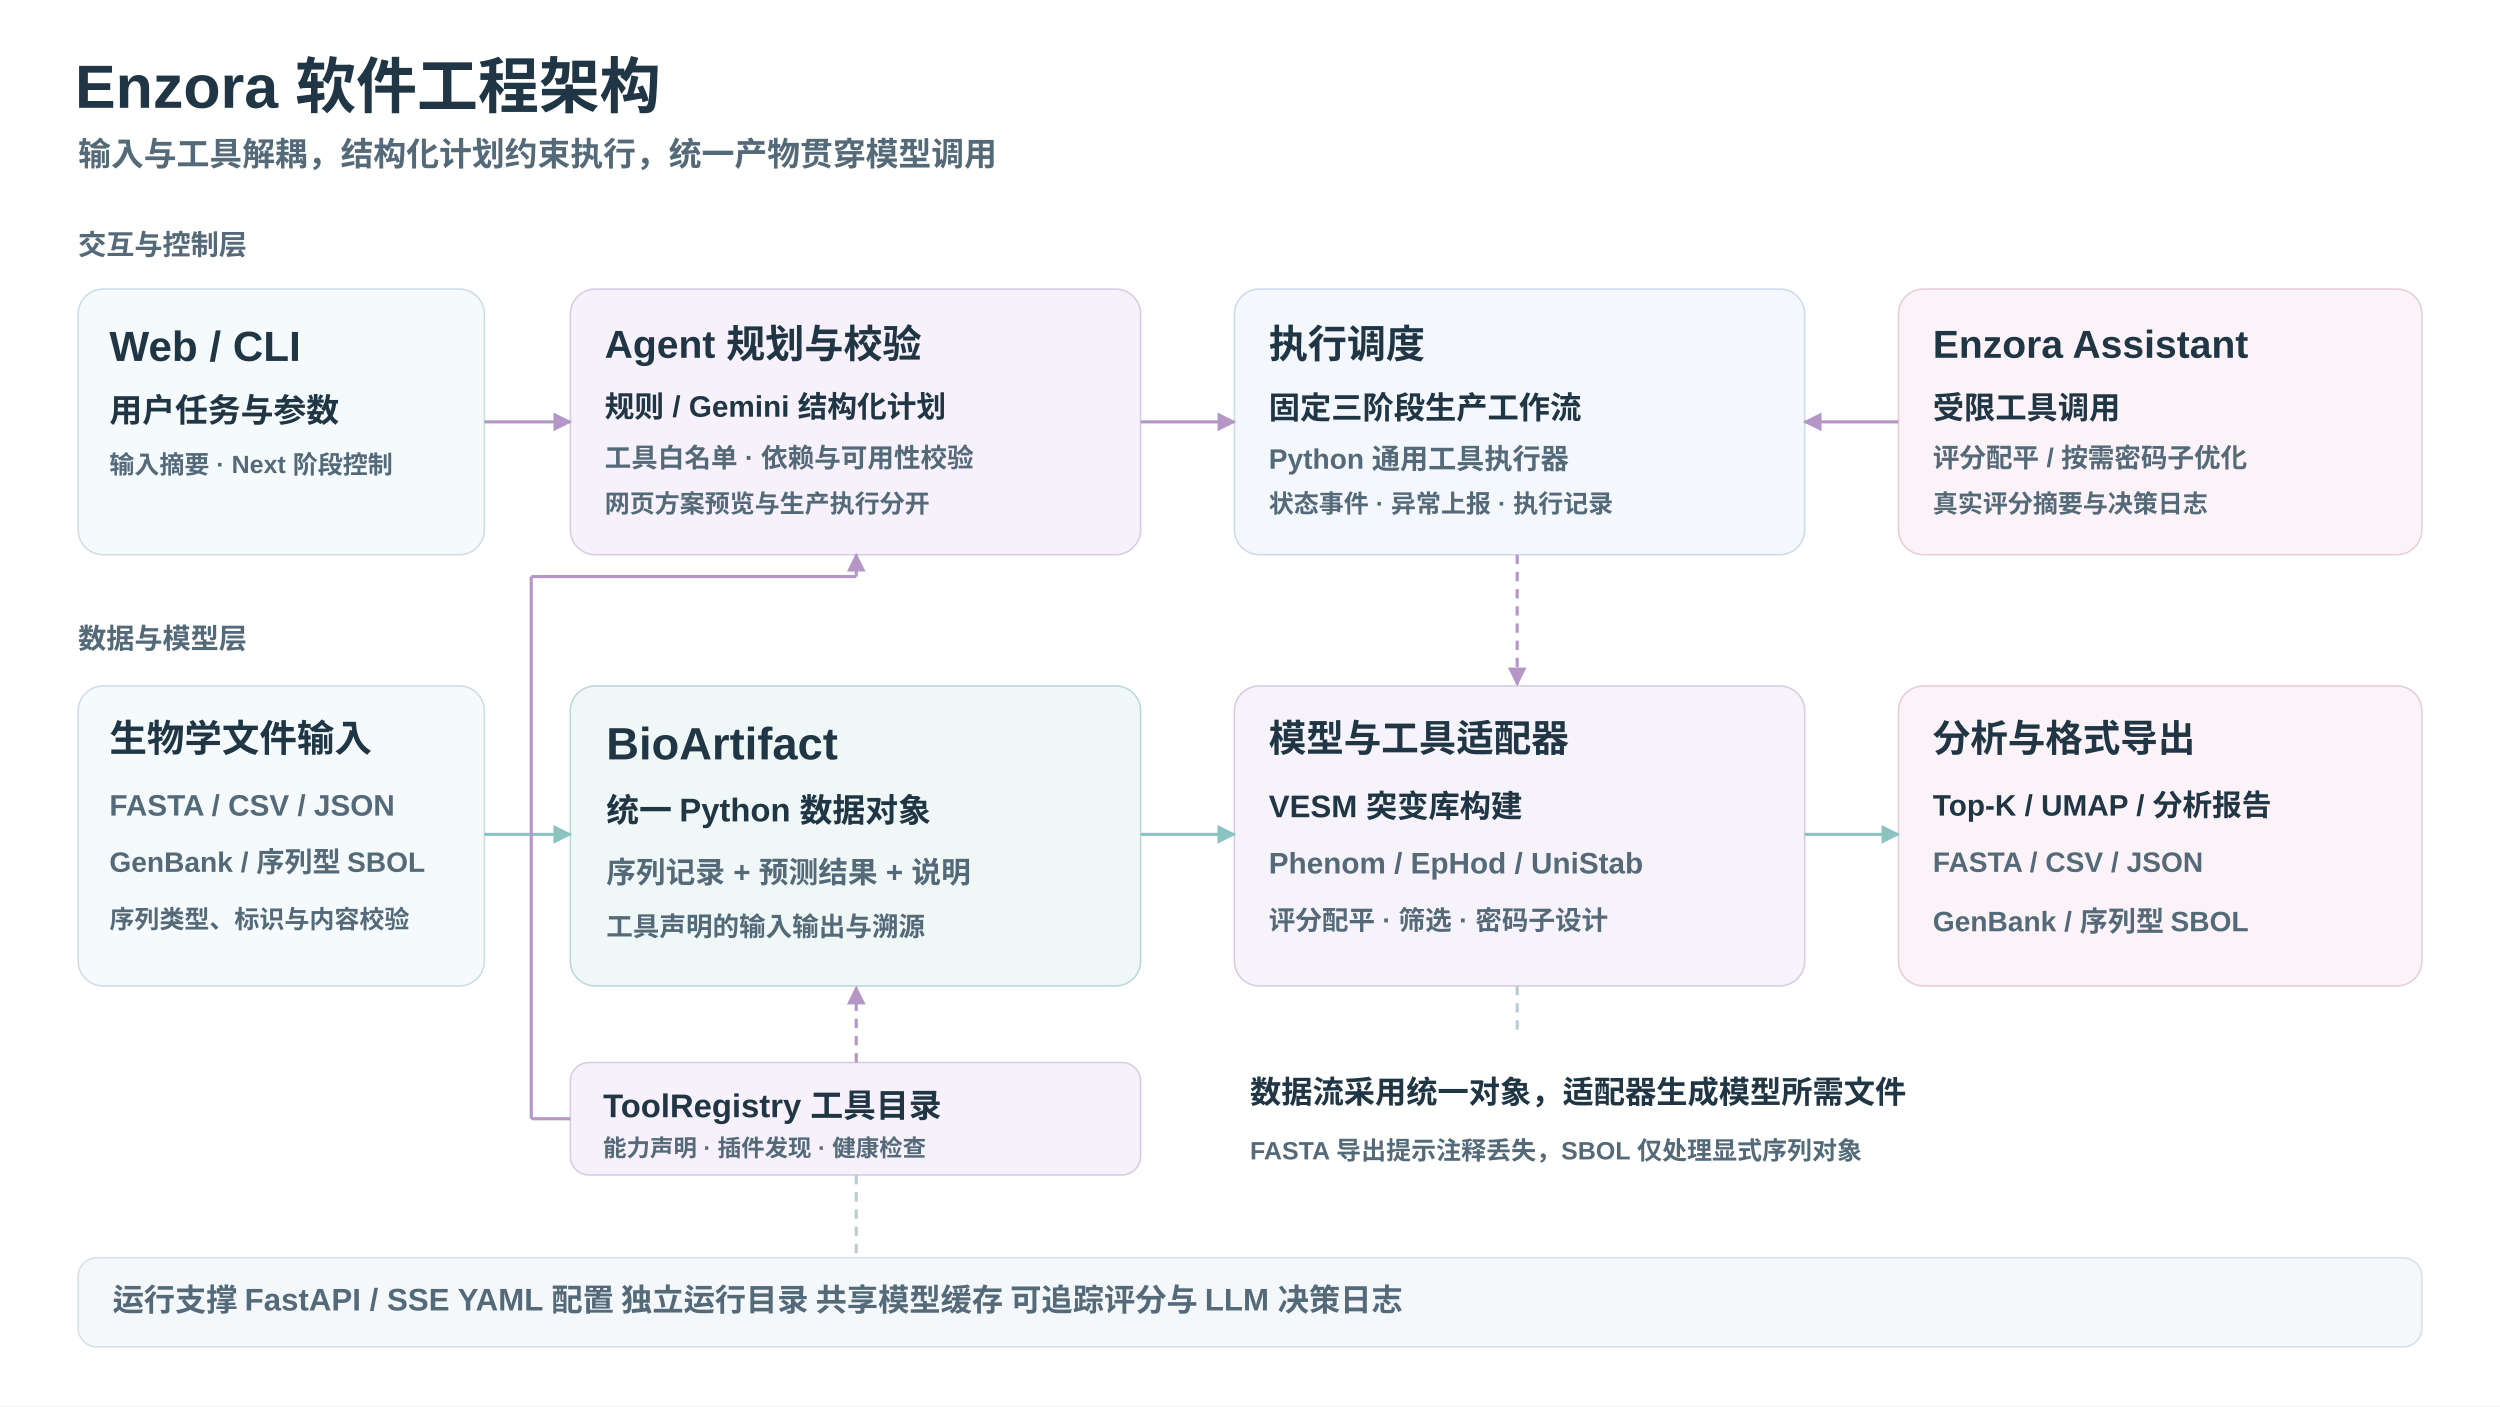
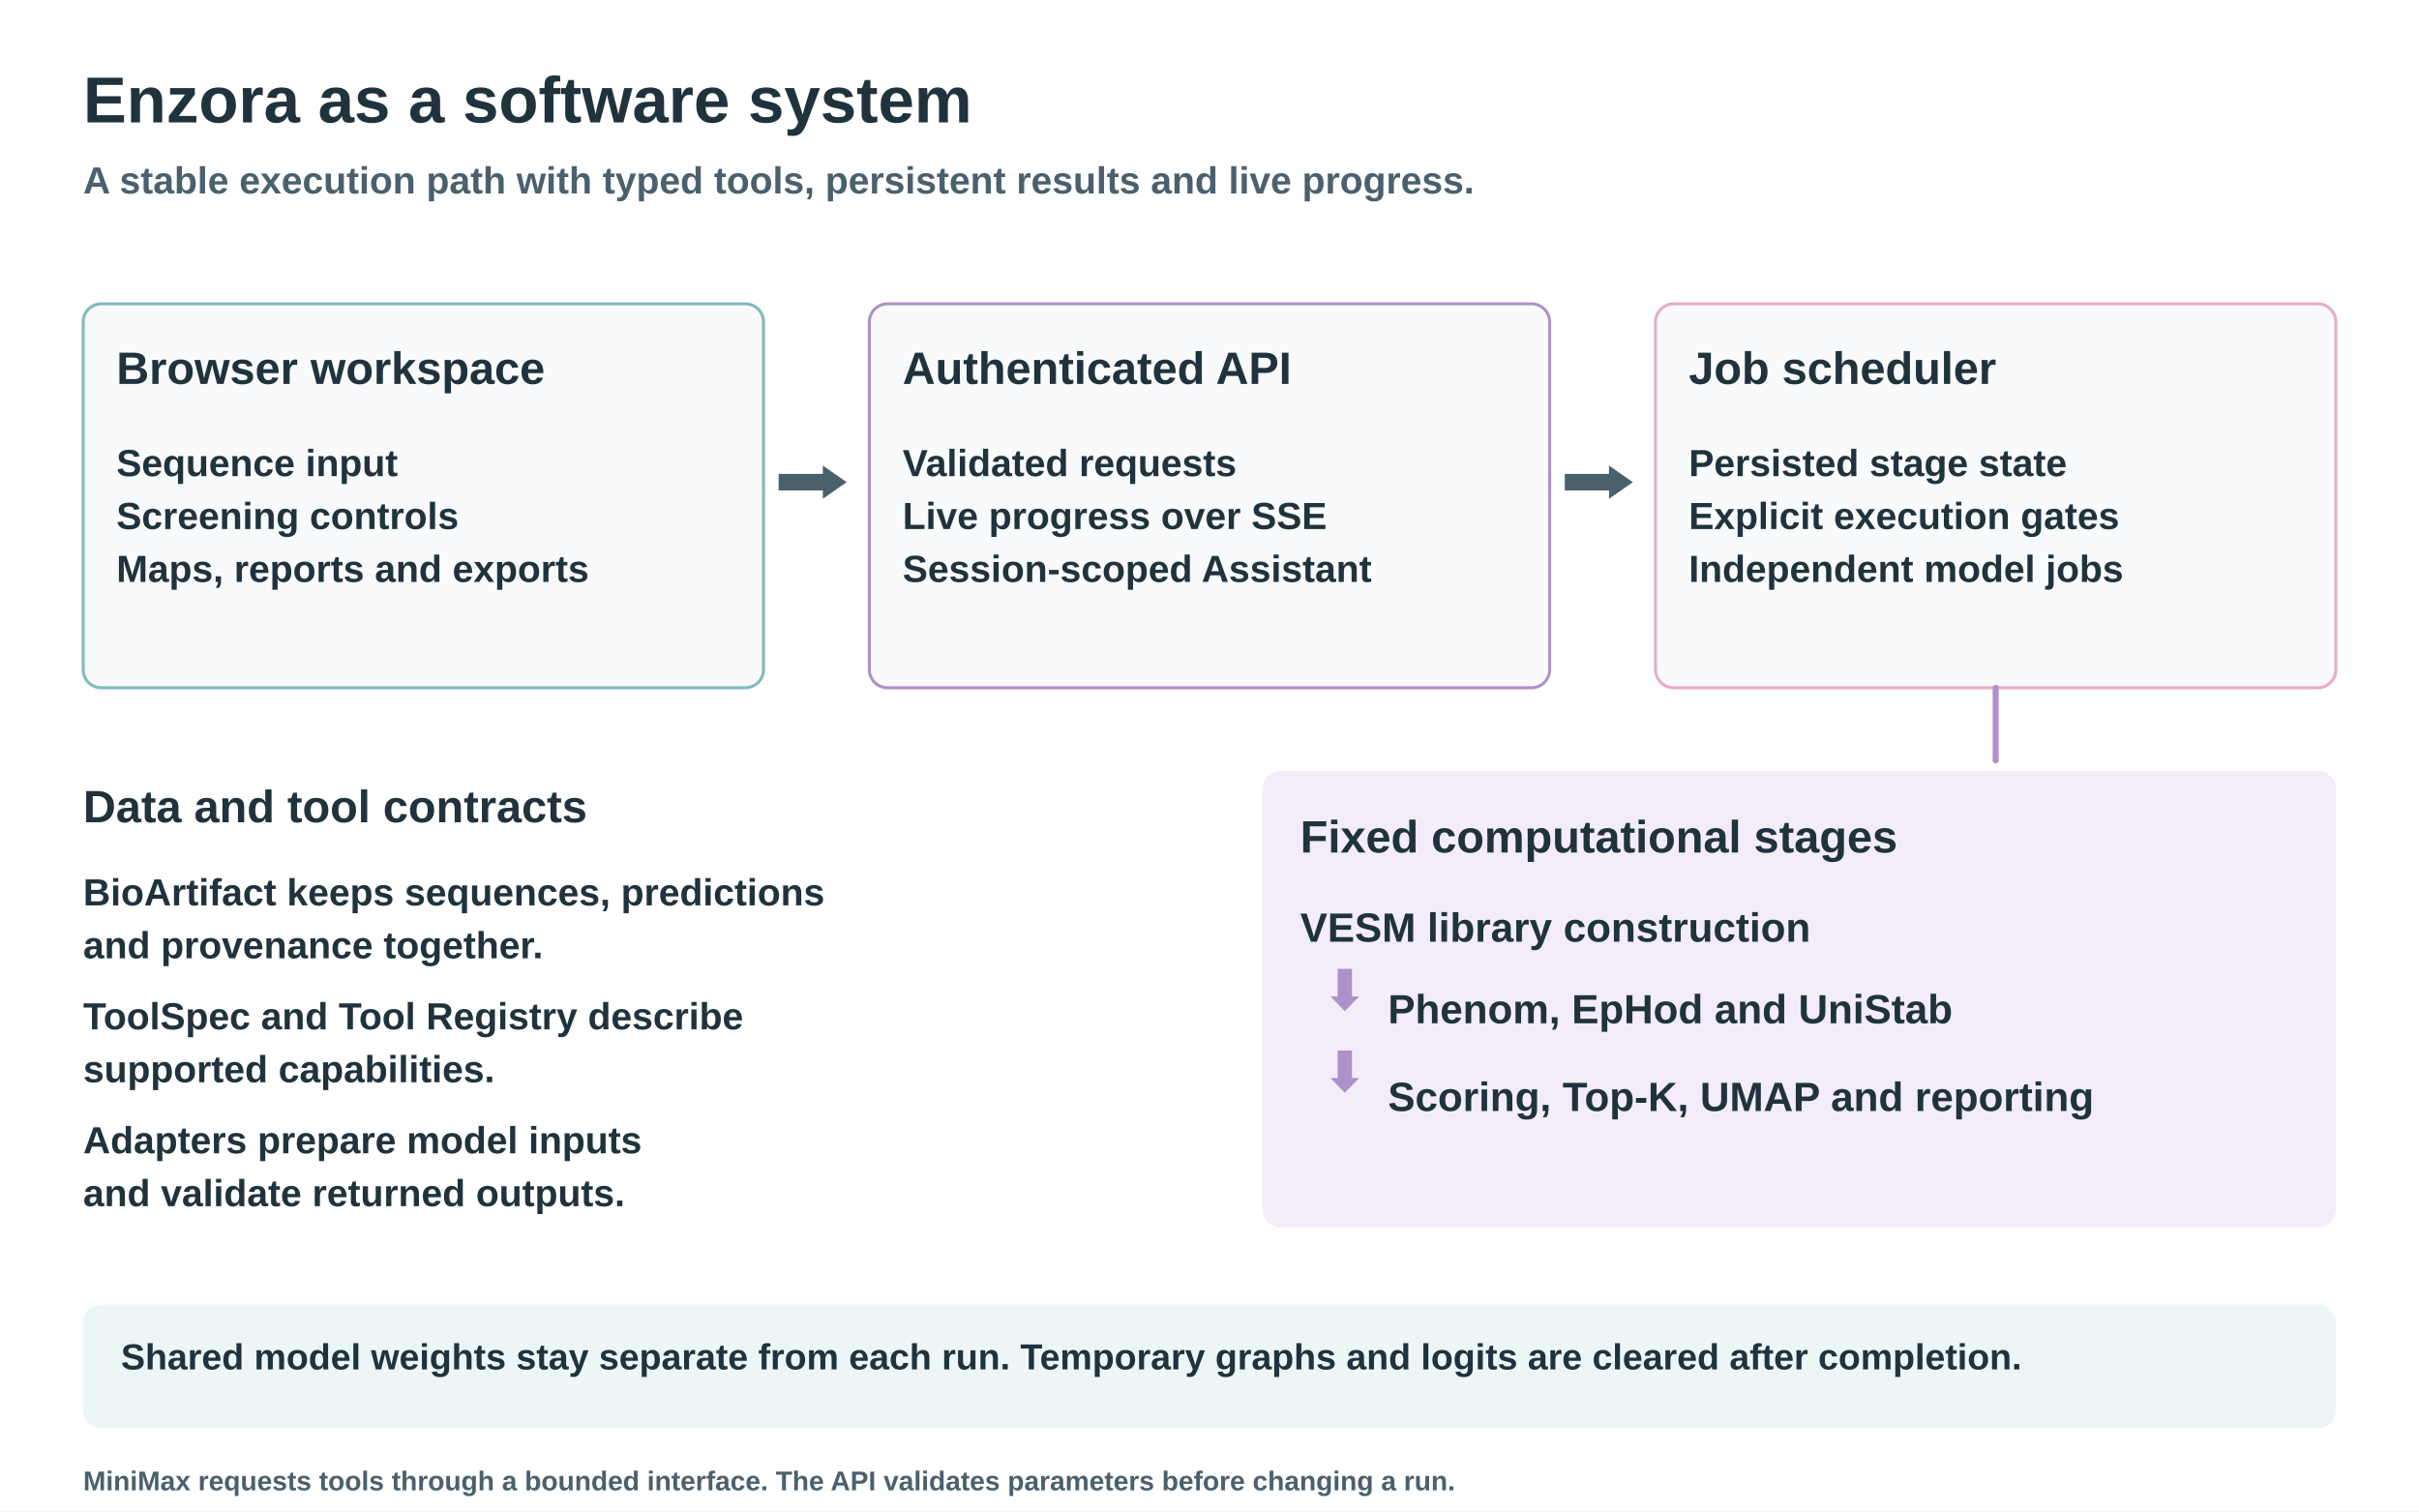
- <svg xmlns="http://www.w3.org/2000/svg" width="1600" height="900" viewBox="0 0 1600 900">
-   <defs>
-     <marker id="arrow" viewBox="0 0 10 10" refX="9" refY="5" markerWidth="6" markerHeight="6" orient="auto-start-reverse">
-       <path d="M0 0L10 5L0 10Z" fill="context-stroke" />
-     </marker>
-   </defs>
-   <rect x="0" y="0" width="1600" height="900" rx="0" fill="#FFFFFF" stroke="none" />
-   <text x="48" y="69" font-family="Arial, PingFang SC, sans-serif" font-size="39" font-weight="700" fill="#203645">Enzora  软件工程架构</text>
-   <text x="50" y="106" font-family="Arial, PingFang SC, sans-serif" font-size="21" font-weight="700" fill="#546A79">输入与工具解耦，结构化计划约束执行，统一产物贯穿模型调用</text>
-   <text x="50" y="163" font-family="Arial, PingFang SC, sans-serif" font-size="18" font-weight="700" fill="#546A79">交互与控制层</text>
-   <rect x="50" y="185" width="260" height="170" rx="16" fill="#F5FAFC" stroke="#CDDDE5" />
-   <text x="70" y="231" font-family="Arial, PingFang SC, sans-serif" font-size="27" font-weight="700" fill="#203645">Web / CLI</text>
-   <text x="70" y="270" font-family="Arial, PingFang SC, sans-serif" font-size="21" font-weight="700" fill="#203645">用户任务与参数</text>
-   <text x="70" y="303" font-family="Arial, PingFang SC, sans-serif" font-size="16" font-weight="700" fill="#546A79">输入摘要 · Next 阶段控制</text>
-   <rect x="365" y="185" width="365" height="170" rx="16" fill="#F6F1FA" stroke="#D6CCE3" />
-   <text x="387" y="229" font-family="Arial, PingFang SC, sans-serif" font-size="25" font-weight="700" fill="#203645">Agent 规划与校验</text>
-   <text x="387" y="267" font-family="Arial, PingFang SC, sans-serif" font-size="19" font-weight="700" fill="#203645">规则 / Gemini 结构化计划</text>
-   <text x="387" y="299" font-family="Arial, PingFang SC, sans-serif" font-size="17" font-weight="700" fill="#546A79">工具白名单 · 依赖与可用性校验</text>
-   <text x="387" y="328" font-family="Arial, PingFang SC, sans-serif" font-size="16" font-weight="700" fill="#546A79">网页方案预览与生产执行分开</text>
-   <rect x="790" y="185" width="365" height="170" rx="16" fill="#F4F7FC" stroke="#CEDAEA" />
-   <text x="812" y="229" font-family="Arial, PingFang SC, sans-serif" font-size="25" font-weight="700" fill="#203645">执行调度</text>
-   <text x="812" y="268" font-family="Arial, PingFang SC, sans-serif" font-size="20" font-weight="700" fill="#203645">固定三阶段生产工作流</text>
-   <text x="812" y="300" font-family="Arial, PingFang SC, sans-serif" font-size="18" font-weight="700" fill="#546A79">Python 通用工具执行器</text>
-   <text x="812" y="328" font-family="Arial, PingFang SC, sans-serif" font-size="16" font-weight="700" fill="#546A79">状态事件 · 异常上报 · 执行记录</text>
-   <rect x="1215" y="185" width="335" height="170" rx="16" fill="#FBF3F7" stroke="#E8CDD9" />
-   <text x="1237" y="229" font-family="Arial, PingFang SC, sans-serif" font-size="25" font-weight="700" fill="#203645">Enzora Assistant</text>
-   <text x="1237" y="268" font-family="Arial, PingFang SC, sans-serif" font-size="20" font-weight="700" fill="#203645">受限工具调用</text>
-   <text x="1237" y="299" font-family="Arial, PingFang SC, sans-serif" font-size="17" font-weight="700" fill="#546A79">评分配平 / 按需密码子优化</text>
-   <text x="1237" y="328" font-family="Arial, PingFang SC, sans-serif" font-size="16" font-weight="700" fill="#546A79">真实评分摘要与决策日志</text>
-   <line x1="310" y1="270" x2="365" y2="270" stroke="#B497C7" stroke-width="2" marker-end="url(#arrow)" />
-   <line x1="730" y1="270" x2="790" y2="270" stroke="#B497C7" stroke-width="2" marker-end="url(#arrow)" />
-   <line x1="1215" y1="270" x2="1155" y2="270" stroke="#B497C7" stroke-width="2" marker-end="url(#arrow)" />
-   <text x="50" y="415" font-family="Arial, PingFang SC, sans-serif" font-size="18" font-weight="700" fill="#546A79">数据与模型层</text>
-   <rect x="50" y="439" width="260" height="192" rx="16" fill="#F5FAFC" stroke="#CDDDE5" />
-   <text x="70" y="481" font-family="Arial, PingFang SC, sans-serif" font-size="24" font-weight="700" fill="#203645">生物学文件输入</text>
-   <text x="70" y="522" font-family="Arial, PingFang SC, sans-serif" font-size="19" font-weight="700" fill="#546A79">FASTA / CSV / JSON</text>
-   <text x="70" y="558" font-family="Arial, PingFang SC, sans-serif" font-size="18" font-weight="700" fill="#546A79">GenBank / 序列型 SBOL</text>
-   <text x="70" y="594" font-family="Arial, PingFang SC, sans-serif" font-size="16" font-weight="700" fill="#546A79">序列类型、标识与内容校验</text>
-   <rect x="365" y="439" width="365" height="192" rx="16" fill="#F0F8F7" stroke="#BCD7D7" />
-   <text x="388" y="486" font-family="Arial, PingFang SC, sans-serif" font-size="29" font-weight="700" fill="#203645">BioArtifact</text>
-   <text x="388" y="526" font-family="Arial, PingFang SC, sans-serif" font-size="21" font-weight="700" fill="#203645">统一 Python 数据对象</text>
-   <text x="388" y="565" font-family="Arial, PingFang SC, sans-serif" font-size="19" font-weight="700" fill="#546A79">序列记录 + 预测结果 + 说明</text>
-   <text x="388" y="599" font-family="Arial, PingFang SC, sans-serif" font-size="17" font-weight="700" fill="#546A79">工具声明的输入输出与溯源</text>
-   <rect x="790" y="439" width="365" height="192" rx="16" fill="#F7F3FA" stroke="#D6CCE3" />
-   <text x="812" y="481" font-family="Arial, PingFang SC, sans-serif" font-size="24" font-weight="700" fill="#203645">模型与工具适配器</text>
-   <text x="812" y="523" font-family="Arial, PingFang SC, sans-serif" font-size="20" font-weight="700" fill="#203645">VESM   突变库构建</text>
-   <text x="812" y="559" font-family="Arial, PingFang SC, sans-serif" font-size="19" font-weight="700" fill="#546A79">Phenom / EpHod / UniStab</text>
-   <text x="812" y="595" font-family="Arial, PingFang SC, sans-serif" font-size="17" font-weight="700" fill="#546A79">评分配平 · 筛选 · 密码子设计</text>
-   <rect x="1215" y="439" width="335" height="192" rx="16" fill="#FBF3F7" stroke="#E8CDD9" />
-   <text x="1237" y="481" font-family="Arial, PingFang SC, sans-serif" font-size="24" font-weight="700" fill="#203645">分析与格式导出</text>
-   <text x="1237" y="522" font-family="Arial, PingFang SC, sans-serif" font-size="19" font-weight="700" fill="#203645">Top-K / UMAP / 分析报告</text>
-   <text x="1237" y="558" font-family="Arial, PingFang SC, sans-serif" font-size="18" font-weight="700" fill="#546A79">FASTA / CSV / JSON</text>
-   <text x="1237" y="596" font-family="Arial, PingFang SC, sans-serif" font-size="18" font-weight="700" fill="#546A79">GenBank / 序列型 SBOL</text>
-   <line x1="310" y1="534" x2="365" y2="534" stroke="#8AC3C1" stroke-width="2" marker-end="url(#arrow)" />
-   <line x1="730" y1="534" x2="790" y2="534" stroke="#8AC3C1" stroke-width="2" marker-end="url(#arrow)" />
-   <line x1="1155" y1="534" x2="1215" y2="534" stroke="#8AC3C1" stroke-width="2" marker-end="url(#arrow)" />
-   <line x1="971" y1="355" x2="971" y2="438" stroke="#B497C7" stroke-width="2" stroke-dasharray="6 5" marker-end="url(#arrow)" />
-   <rect x="365" y="680" width="365" height="72" rx="12" fill="#F6F1FA" stroke="#D6CCE3" />
-   <text x="386" y="715" font-family="Arial, PingFang SC, sans-serif" font-size="21" font-weight="700" fill="#203645">ToolRegistry  工具目录</text>
-   <text x="386" y="740" font-family="Arial, PingFang SC, sans-serif" font-size="15" font-weight="700" fill="#546A79">能力声明 · 插件发现 · 健康检查</text>
-   <line x1="548" y1="680" x2="548" y2="632" stroke="#B497C7" stroke-width="2" stroke-dasharray="6 5" marker-end="url(#arrow)" />
-   <line x1="365" y1="716" x2="340" y2="716" stroke="#B497C7" stroke-width="2" />
-   <line x1="340" y1="716" x2="340" y2="369" stroke="#B497C7" stroke-width="2" />
-   <line x1="340" y1="369" x2="548" y2="369" stroke="#B497C7" stroke-width="2" />
-   <line x1="548" y1="369" x2="548" y2="355" stroke="#B497C7" stroke-width="2" marker-end="url(#arrow)" />
-   <text x="800" y="706" font-family="Arial, PingFang SC, sans-serif" font-size="20" font-weight="700" fill="#203645">数据流采用统一对象，适配器生成模型所需文件</text>
-   <text x="800" y="742" font-family="Arial, PingFang SC, sans-serif" font-size="16" font-weight="700" fill="#546A79">FASTA 导出提示注释丢失，SBOL 仅处理显式序列对象</text>
-   <rect x="50" y="805" width="1500" height="57" rx="12" fill="#F5F8FB" stroke="#D5E0E8" />
-   <text x="72" y="839" font-family="Arial, PingFang SC, sans-serif" font-size="20" font-weight="700" fill="#546A79">运行支撑   FastAPI / SSE     YAML 配置     独立运行目录     共享模型缓存     可追踪评分与 LLM 决策日志</text>
-   <line x1="548" y1="752" x2="548" y2="804" stroke="#BBCBD3" stroke-width="2" stroke-dasharray="6 5" />
-   <line x1="971" y1="631" x2="971" y2="660" stroke="#BBCBD3" stroke-width="2" stroke-dasharray="6 5" />
+ <svg xmlns="http://www.w3.org/2000/svg" width="180mm" height="112.50mm" viewBox="0 0 1600 1000" role="img">
+   <rect x="0" y="0" width="1600" height="1000" rx="0" fill="white" stroke="none" stroke-width="2" />
+   <text x="55" y="81" font-family="Arial, Helvetica, sans-serif" font-size="43" font-weight="700" fill="#20333D">
+     <tspan x="55" dy="0">Enzora as a software system</tspan>
+   </text>
+   <text x="55" y="128" font-family="Arial, Helvetica, sans-serif" font-size="25" font-weight="700" fill="#4B606D">
+     <tspan x="55" dy="0">A stable execution path with typed tools, persistent results and live progress.</tspan>
+   </text>
+   <rect x="55" y="201" width="450" height="254" rx="12" fill="#F8FAFC" stroke="#81BABC" stroke-width="2" />
+   <text x="77" y="254" font-family="Arial, Helvetica, sans-serif" font-size="30" font-weight="700" fill="#20333D">
+     <tspan x="77" dy="0">Browser workspace</tspan>
+   </text>
+   <text x="77" y="315" font-family="Arial, Helvetica, sans-serif" font-size="25" font-weight="700" fill="#20333D">
+     <tspan x="77" dy="0">Sequence input</tspan>
+     <tspan x="77" dy="35.0">Screening controls</tspan>
+     <tspan x="77" dy="35.0">Maps, reports and exports</tspan>
+   </text>
+   <rect x="575" y="201" width="450" height="254" rx="12" fill="#F8FAFC" stroke="#AE91C8" stroke-width="2" />
+   <text x="597" y="254" font-family="Arial, Helvetica, sans-serif" font-size="30" font-weight="700" fill="#20333D">
+     <tspan x="597" dy="0">Authenticated API</tspan>
+   </text>
+   <text x="597" y="315" font-family="Arial, Helvetica, sans-serif" font-size="25" font-weight="700" fill="#20333D">
+     <tspan x="597" dy="0">Validated requests</tspan>
+     <tspan x="597" dy="35.0">Live progress over SSE</tspan>
+     <tspan x="597" dy="35.0">Session-scoped Assistant</tspan>
+   </text>
+   <rect x="1095" y="201" width="450" height="254" rx="12" fill="#F8FAFC" stroke="#E8ACC9" stroke-width="2" />
+   <text x="1117" y="254" font-family="Arial, Helvetica, sans-serif" font-size="30" font-weight="700" fill="#20333D">
+     <tspan x="1117" dy="0">Job scheduler</tspan>
+   </text>
+   <text x="1117" y="315" font-family="Arial, Helvetica, sans-serif" font-size="25" font-weight="700" fill="#20333D">
+     <tspan x="1117" dy="0">Persisted stage state</tspan>
+     <tspan x="1117" dy="35.0">Explicit execution gates</tspan>
+     <tspan x="1117" dy="35.0">Independent model jobs</tspan>
+   </text>
+   <path d="M515,313.5h29.25v-5.5l15.75,11.0l-15.75,11.0v-5.5H515Z" fill="#4B606D" />
+   <path d="M1035,313.5h29.25v-5.5l15.75,11.0l-15.75,11.0v-5.5H1035Z" fill="#4B606D" />
+   <text x="55" y="544" font-family="Arial, Helvetica, sans-serif" font-size="30" font-weight="700" fill="#20333D">
+     <tspan x="55" dy="0">Data and tool contracts</tspan>
+   </text>
+   <text x="55" y="599" font-family="Arial, Helvetica, sans-serif" font-size="25" font-weight="700" fill="#20333D">
+     <tspan x="55" dy="0">BioArtifact keeps sequences, predictions</tspan>
+     <tspan x="55" dy="35.0">and provenance together.</tspan>
+   </text>
+   <text x="55" y="681" font-family="Arial, Helvetica, sans-serif" font-size="25" font-weight="700" fill="#20333D">
+     <tspan x="55" dy="0">ToolSpec and Tool Registry describe</tspan>
+     <tspan x="55" dy="35.0">supported capabilities.</tspan>
+   </text>
+   <text x="55" y="763" font-family="Arial, Helvetica, sans-serif" font-size="25" font-weight="700" fill="#20333D">
+     <tspan x="55" dy="0">Adapters prepare model inputs</tspan>
+     <tspan x="55" dy="35.0">and validate returned outputs.</tspan>
+   </text>
+   <rect x="835" y="510" width="710" height="302" rx="12" fill="#F2EDF8" stroke="none" stroke-width="2" />
+   <text x="860" y="564" font-family="Arial, Helvetica, sans-serif" font-size="30" font-weight="700" fill="#20333D">
+     <tspan x="860" dy="0">Fixed computational stages</tspan>
+   </text>
+   <text x="860" y="623" font-family="Arial, Helvetica, sans-serif" font-size="27" font-weight="700" fill="#20333D">
+     <tspan x="860" dy="0">VESM library construction</tspan>
+   </text>
+   <path d="M884.75,641h9.5v18.2h4.75l-9.5,9.8l-9.5,-9.8h4.75Z" fill="#AE91C8" />
+   <text x="918" y="677" font-family="Arial, Helvetica, sans-serif" font-size="27" font-weight="700" fill="#20333D">
+     <tspan x="918" dy="0">Phenom, EpHod and UniStab</tspan>
+   </text>
+   <path d="M884.75,695h9.5v18.2h4.75l-9.5,9.8l-9.5,-9.8h4.75Z" fill="#AE91C8" />
+   <text x="918" y="735" font-family="Arial, Helvetica, sans-serif" font-size="27" font-weight="700" fill="#20333D">
+     <tspan x="918" dy="0">Scoring, Top-K, UMAP and reporting</tspan>
+   </text>
+   <path d="M1320,455L1320,503" stroke="#AE91C8" stroke-width="4" stroke-linecap="round" fill="none" />
+   <rect x="55" y="863" width="1490" height="82" rx="12" fill="#EDF6F7" stroke="none" stroke-width="2" />
+   <text x="80" y="906" font-family="Arial, Helvetica, sans-serif" font-size="24" font-weight="700" fill="#20333D">
+     <tspan x="80" dy="0">Shared model weights stay separate from each run. Temporary graphs and logits are cleared after completion.</tspan>
+   </text>
+   <text x="55" y="986" font-family="Arial, Helvetica, sans-serif" font-size="18" font-weight="700" fill="#4B606D">
+     <tspan x="55" dy="0">MiniMax requests tools through a bounded interface. The API validates parameters before changing a run.</tspan>
+   </text>
</svg>
